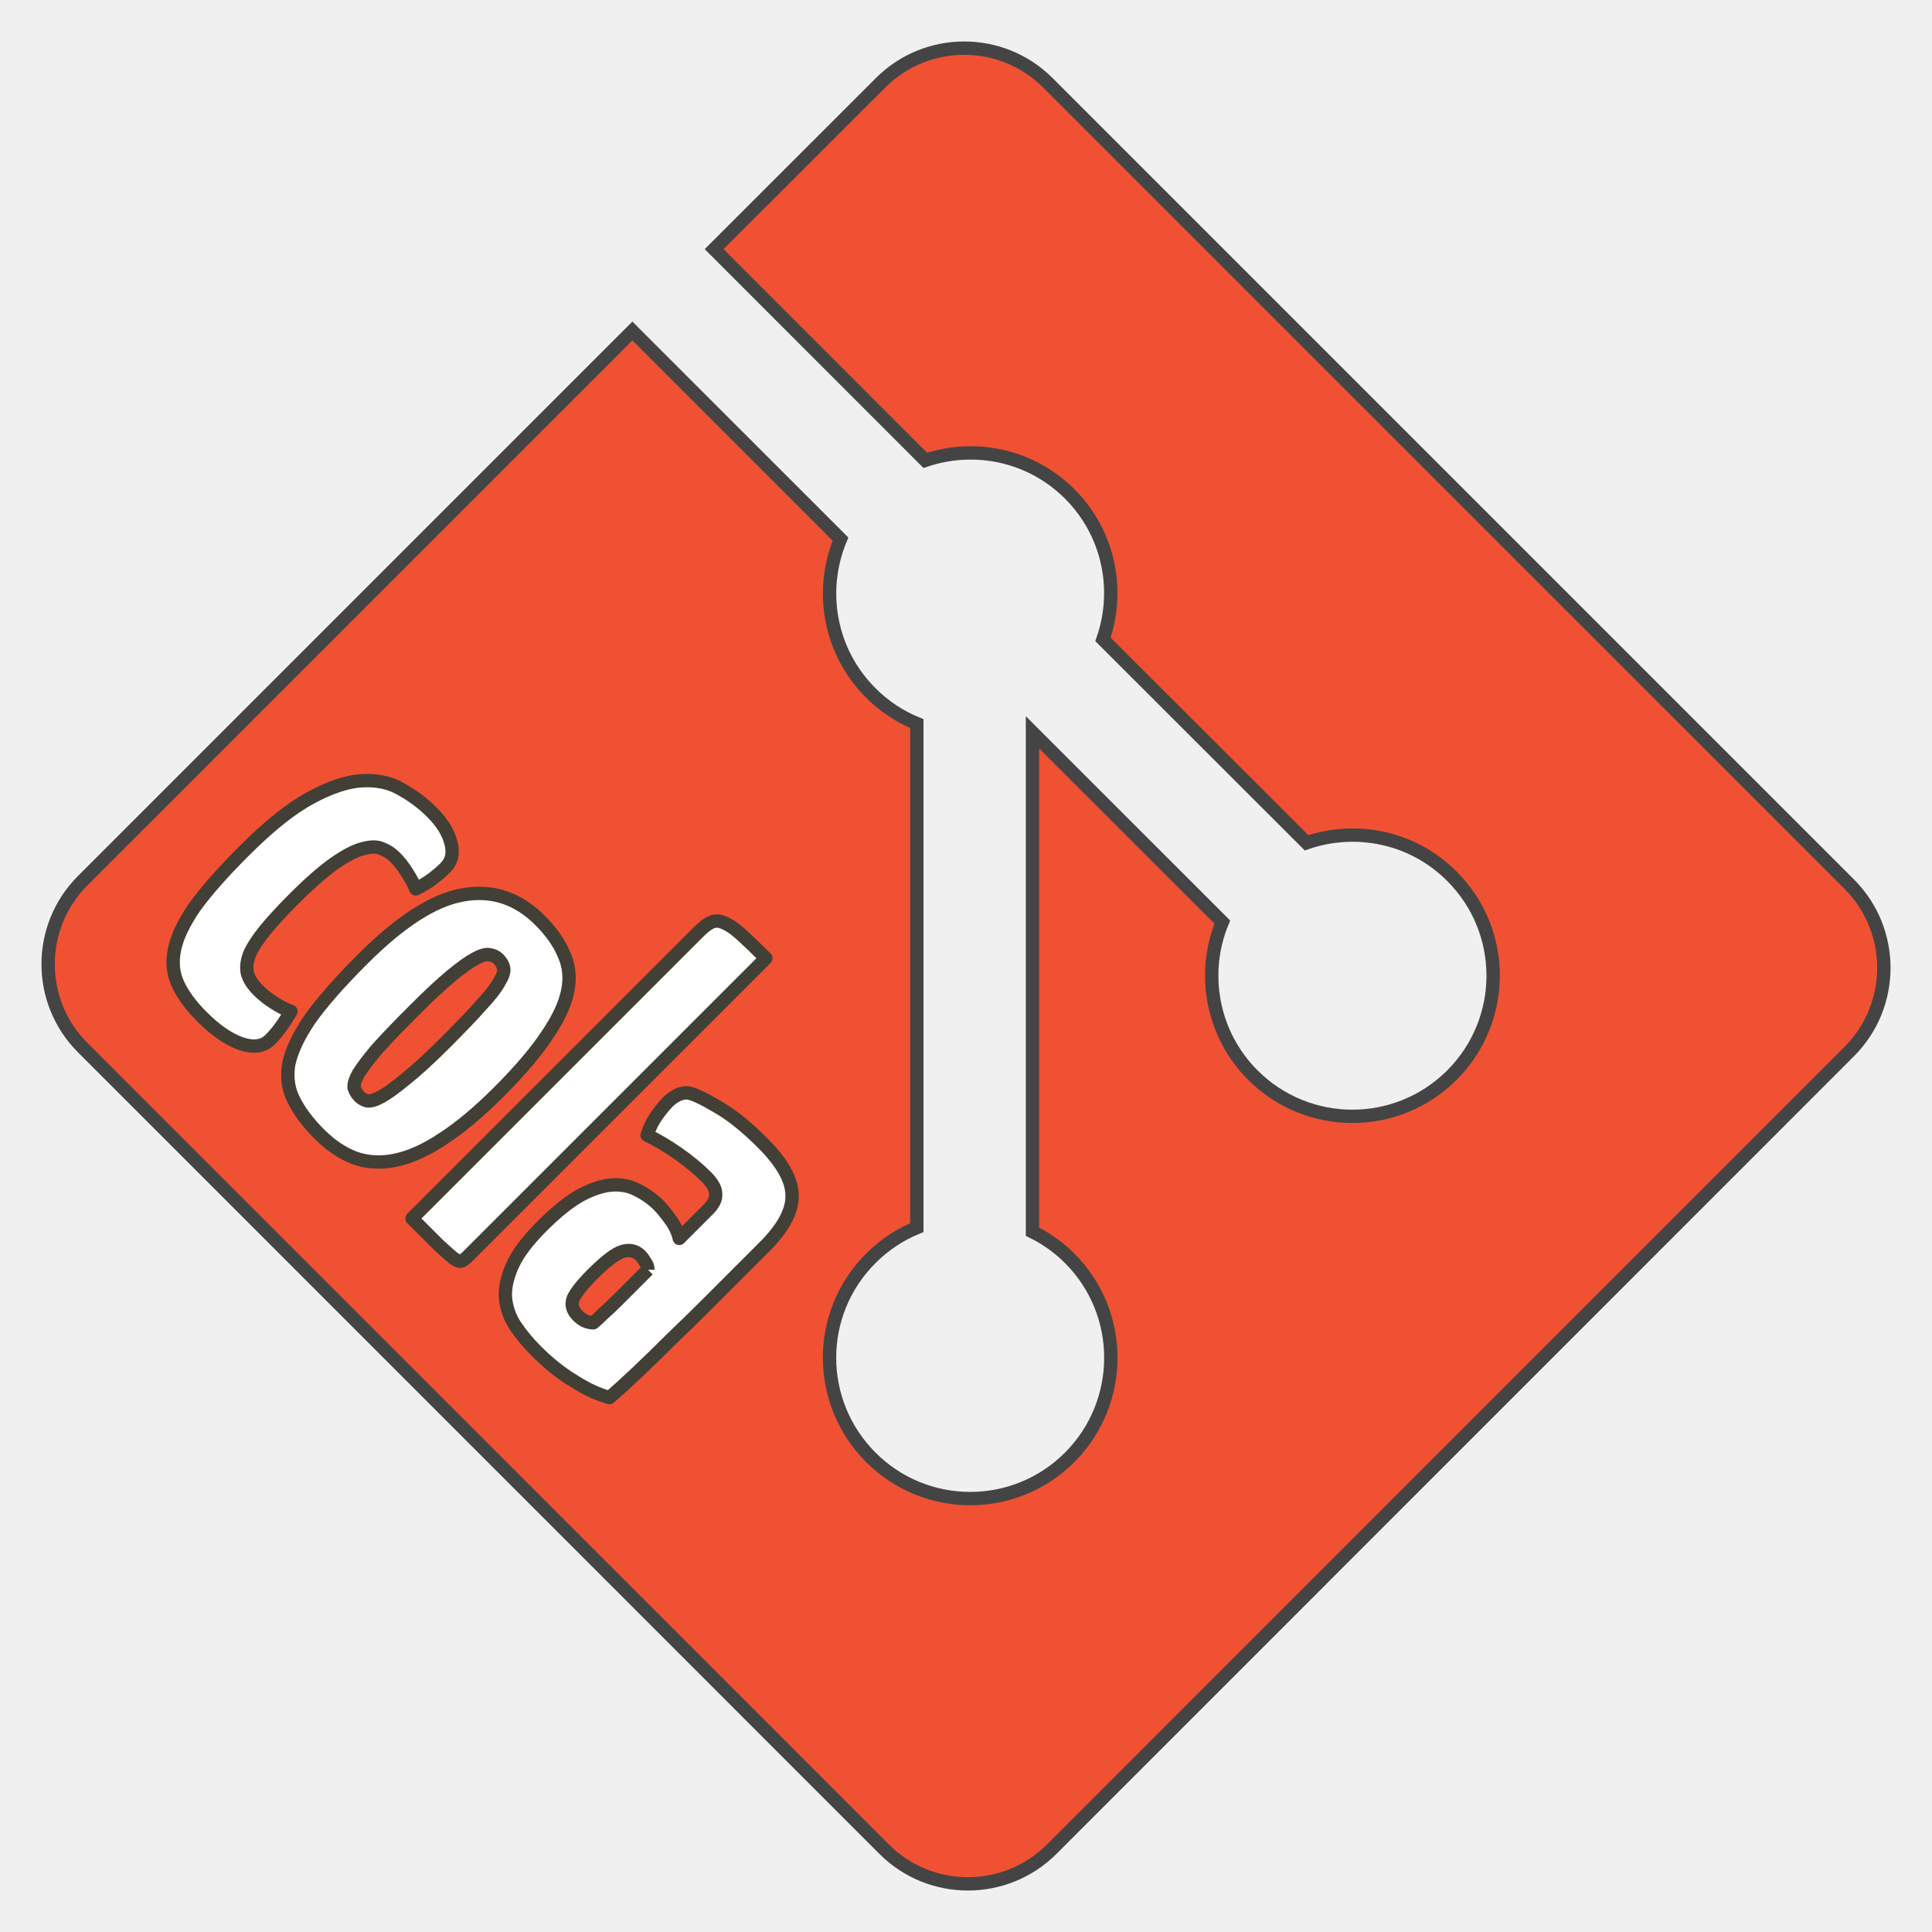
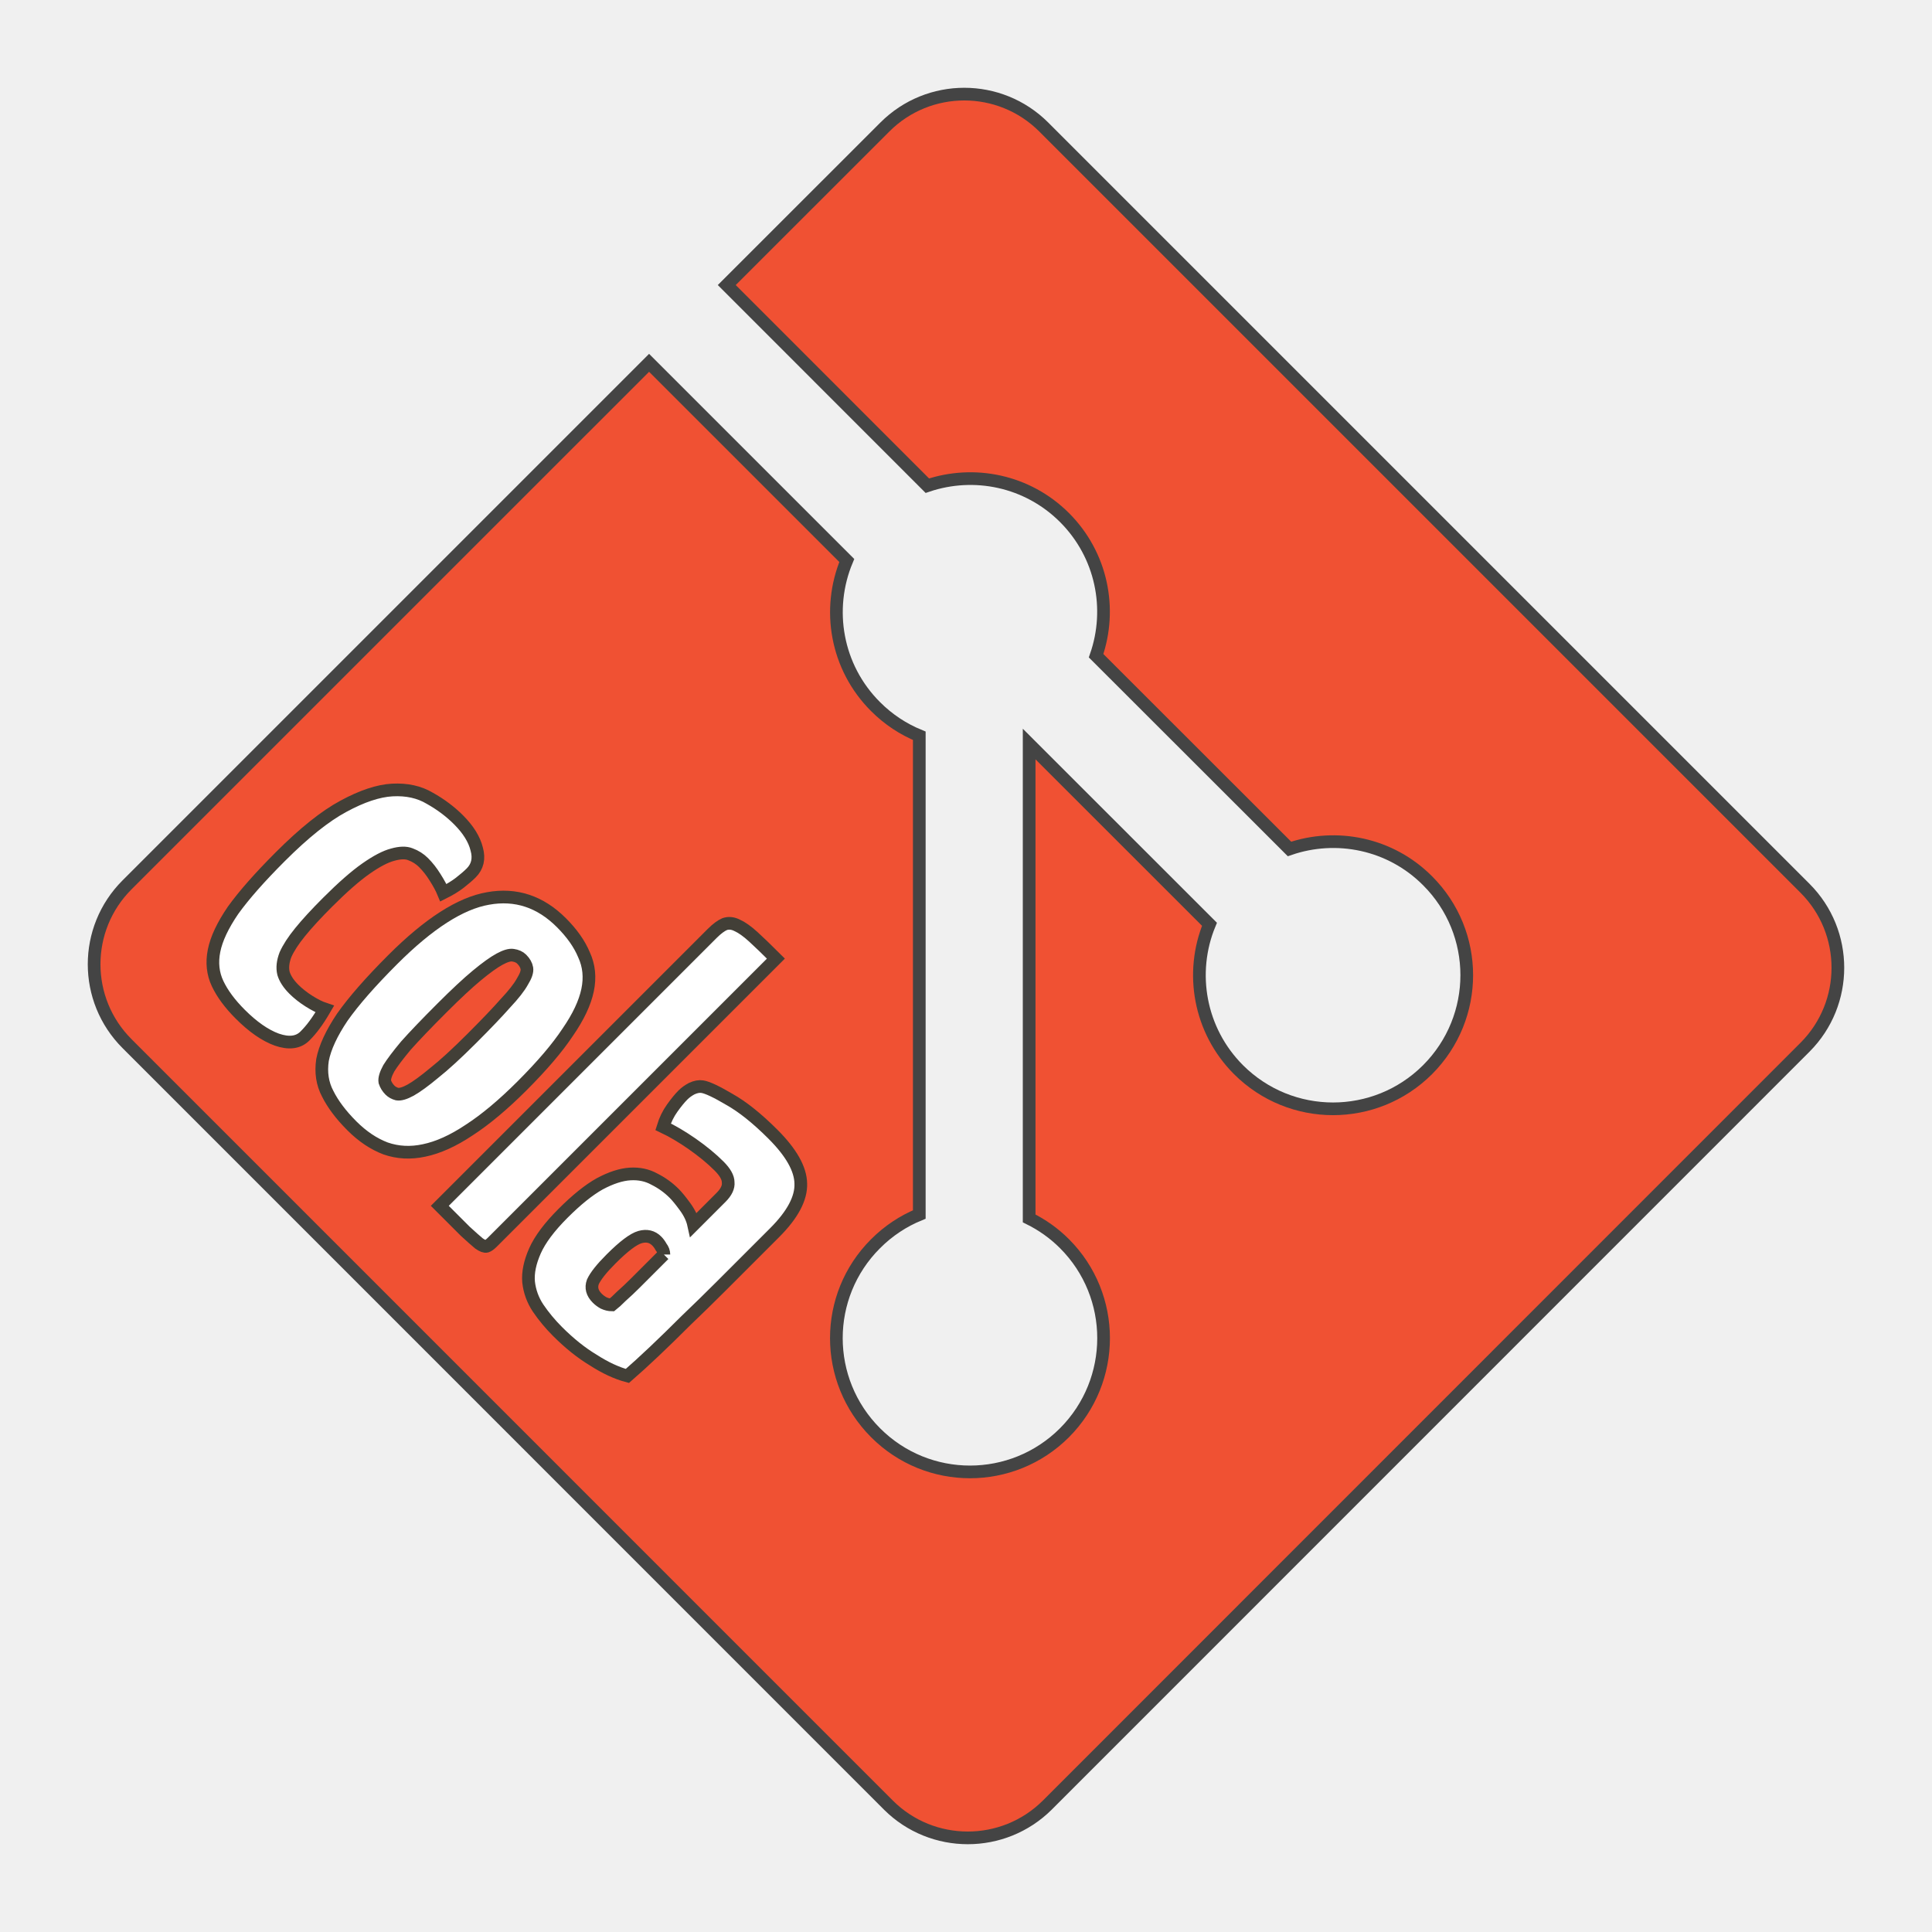
- <svg xmlns="http://www.w3.org/2000/svg" version="1.1" id="Layer_1" x="0px" y="0px" width="512px" height="512px" viewBox="0 0 512 512">
-   <defs id="defs3130" />
-   <g id="g3114" transform="matrix(0.884517,0,0,0.8845104,-14.96189,-0.2500199)">
-     <path stroke-miterlimit="10" d="M 570.999,265.218 330.862,25.083 c -13.843,-13.834 -36.287,-13.834 -50.112,0 l -49.87,49.845 63.265,63.286 c 14.68,-4.968 31.545,-1.654 43.27,10.055 11.791,11.812 15.086,28.809 9.959,43.574 l 60.999,60.949 c 14.722,-5.067 31.755,-1.799 43.542,10.02 16.487,16.448 16.487,43.104 0,59.601 -16.493,16.457 -43.125,16.457 -59.622,0 -12.378,-12.401 -15.458,-30.6 -9.16,-45.868 L 326.258,219.698 V 369.32 c 4.046,2.002 7.831,4.649 11.157,7.984 16.426,16.446 16.426,43.104 0,59.608 -16.482,16.488 -43.159,16.488 -59.601,0 -16.484,-16.505 -16.484,-43.162 0,-59.608 4.064,-4.076 8.758,-7.152 13.794,-9.217 V 217.094 c -5.036,-2.064 -9.72,-5.116 -13.794,-9.197 -12.487,-12.458 -15.479,-30.779 -9.08,-46.095 L 206.381,99.459 41.723,264.113 c -13.847,13.834 -13.847,36.261 0,50.083 l 240.146,240.176 c 13.809,13.781 36.246,13.781 50.109,0 l 239.021,-239.07 c 13.785,-13.827 13.785,-36.263 0,-50.084 z" id="path3116" style="fill:#f05133;stroke:#444444;stroke-width:4;stroke-miterlimit:10" />
+ <svg xmlns="http://www.w3.org/2000/svg" width="22" height="22" version="1.1" viewBox="0 0 22 22">
+   <g transform="matrix(0.03610263,0,0,0.03610256,-0.05963795,0.5407863)">
+     <path d="M 570.999,265.218 330.862,25.083 c -13.843,-13.834 -36.287,-13.834 -50.112,0 l -49.87,49.845 63.265,63.286 c 14.68,-4.968 31.545,-1.654 43.27,10.055 11.791,11.812 15.086,28.809 9.959,43.574 l 60.999,60.949 c 14.722,-5.067 31.755,-1.799 43.542,10.02 16.487,16.448 16.487,43.104 0,59.601 -16.493,16.457 -43.125,16.457 -59.622,0 -12.378,-12.401 -15.458,-30.6 -9.16,-45.868 L 326.258,219.698 V 369.32 c 4.046,2.002 7.831,4.649 11.157,7.984 16.426,16.446 16.426,43.104 0,59.608 -16.482,16.488 -43.159,16.488 -59.601,0 -16.484,-16.505 -16.484,-43.162 0,-59.608 4.064,-4.076 8.758,-7.152 13.794,-9.217 V 217.094 c -5.036,-2.064 -9.72,-5.116 -13.794,-9.197 -12.487,-12.458 -15.479,-30.779 -9.08,-46.095 L 206.381,99.459 41.723,264.113 c -13.847,13.834 -13.847,36.261 0,50.083 l 240.146,240.176 c 13.809,13.781 36.246,13.781 50.109,0 l 239.021,-239.07 c 13.785,-13.827 13.785,-36.263 0,-50.084 z" style="stroke:#444444;stroke-width:4;stroke-miterlimit:10" fill="#f05133" />
  </g>
-   <g transform="matrix(0.6254479,0.6254433,-0.6254479,0.6254433,-14.96189,-0.2500199)" style="font-style:normal;font-variant:normal;font-weight:bold;font-stretch:normal;font-size:177px;line-height:125%;font-family:'Yanone Kaffeesatz';-inkscape-font-specification:'Yanone Kaffeesatz Bold';text-align:start;letter-spacing:0px;word-spacing:0px;writing-mode:lr-tb;text-anchor:start;fill:#ffffff;fill-opacity:1;stroke:#423f37;stroke-width:4;stroke-linejoin:round;stroke-miterlimit:4;stroke-opacity:1" id="text3134">
-     <path d="m 290.355,77.843 c -5e-5,1.298 -0.118,2.891 -0.354,4.779 -0.236,1.77 -0.708,3.717 -1.416,5.841 -1.416,-0.59 -3.186,-1.121 -5.31,-1.593 -2.006,-0.472 -3.953,-0.708 -5.841,-0.708 -1.652,7.3e-5 -3.245,0.354 -4.779,1.062 -1.416,0.59 -2.714,1.947 -3.894,4.071 -1.18,2.006 -2.124,5.015 -2.832,9.027 -0.708,4.012 -1.062,9.381 -1.062,16.107 -2e-5,5.074 0.177,9.322 0.531,12.744 0.354,3.422 0.944,6.195 1.77,8.319 0.944,2.124 2.183,3.658 3.717,4.602 1.534,0.826 3.481,1.239 5.841,1.239 1.888,2e-5 3.894,-0.236 6.018,-0.708 2.124,-0.472 3.894,-1.062 5.31,-1.77 0.59,2.242 1.003,4.189 1.239,5.841 0.236,1.534 0.354,3.068 0.354,4.602 -5e-5,2.95 -1.829,5.31 -5.487,7.08 -3.54,1.652 -8.142,2.478 -13.806,2.478 -4.602,0 -8.555,-0.59 -11.859,-1.77 -3.304,-1.18 -6.018,-3.363 -8.142,-6.549 -2.124,-3.186 -3.717,-7.611 -4.779,-13.275 -0.944,-5.782 -1.416,-13.275 -1.416,-22.479 0,-10.62 0.944,-19.057 2.832,-25.311 1.888,-6.372 4.307,-11.21 7.257,-14.514 3.068,-3.422 6.49,-5.605 10.266,-6.549 3.776,-1.062 7.493,-1.593 11.151,-1.593 4.366,9e-5 7.906,0.826 10.62,2.478 2.714,1.534 4.071,3.717 4.071,6.549" style="line-height:125%;font-family:'Yanone Kaffeesatz';-inkscape-font-specification:'Yanone Kaffeesatz Bold';stroke:#423f37" id="path3924" />
-     <path d="m 292.186,114.659 c 0,-16.048 2.537,-27.671 7.611,-34.869 5.074,-7.316 12.331,-10.974 21.771,-10.974 4.72,9e-5 8.791,0.708 12.213,2.124 3.54,1.298 6.431,3.658 8.673,7.08 2.242,3.422 3.894,8.024 4.956,13.806 1.18,5.782 1.77,13.157 1.77,22.125 -6e-5,8.496 -0.649,15.753 -1.947,21.771 -1.18,5.9 -3.009,10.738 -5.487,14.514 -2.36,3.658 -5.369,6.372 -9.027,8.142 -3.658,1.652 -7.847,2.478 -12.567,2.478 -4.838,0 -9.027,-0.59 -12.567,-1.77 -3.422,-1.062 -6.313,-3.186 -8.673,-6.372 -2.242,-3.304 -3.953,-7.965 -5.133,-13.983 -1.062,-6.136 -1.593,-14.16 -1.593,-24.072 m 21.771,-0.177 c -2e-5,6.962 0.118,12.449 0.354,16.461 0.354,3.894 0.767,6.844 1.239,8.85 0.59,2.006 1.298,3.304 2.124,3.894 0.944,0.472 1.947,0.708 3.009,0.708 0.826,2e-5 1.652,-0.236 2.478,-0.708 0.826,-0.59 1.534,-1.888 2.124,-3.894 0.59,-2.124 1.062,-5.133 1.416,-9.027 0.472,-4.012 0.708,-9.44 0.708,-16.284 -3e-5,-6.372 -0.118,-11.446 -0.354,-15.222 -0.118,-3.776 -0.472,-6.667 -1.062,-8.673 -0.472,-2.006 -1.121,-3.304 -1.947,-3.894 -0.826,-0.59 -1.888,-0.885 -3.186,-0.885 -0.944,7.3e-5 -1.888,0.354 -2.832,1.062 -0.826,0.59 -1.534,1.888 -2.124,3.894 -0.59,2.006 -1.062,4.897 -1.416,8.673 -0.354,3.776 -0.531,8.791 -0.531,15.045" style="line-height:125%;font-family:'Yanone Kaffeesatz';-inkscape-font-specification:'Yanone Kaffeesatz Bold';stroke:#423f37" id="path3926" />
-     <path d="m 377.422,155.546 c -3e-5,0.944 -0.118,1.652 -0.354,2.124 -0.236,0.472 -1.003,0.826 -2.301,1.062 -1.18,0.118 -3.127,0.236 -5.841,0.354 -2.596,0 -6.372,0 -11.328,0 V 37.664 c -1e-5,-2.124 0.236,-3.776 0.708,-4.956 0.59,-1.18 1.593,-2.006 3.009,-2.478 1.534,-0.59 3.599,-0.944 6.195,-1.062 2.596,-0.118 5.9,-0.177 9.912,-0.177 V 155.546" style="line-height:125%;font-family:'Yanone Kaffeesatz';-inkscape-font-specification:'Yanone Kaffeesatz Bold';stroke:#423f37" id="path3928" />
-     <path d="m 387.11,80.144 c 0,-1.062 0.177,-2.183 0.531,-3.363 0.472,-1.298 1.121,-2.242 1.947,-2.832 1.298,-0.944 4.248,-2.006 8.85,-3.186 4.602,-1.298 10.443,-1.947 17.523,-1.947 8.142,9e-5 13.865,1.593 17.169,4.779 3.422,3.186 5.133,8.791 5.133,16.815 v 8.319 c -5e-5,5.074 -5e-5,10.266 0,15.576 -5e-5,5.31 -0.059,10.443 -0.177,15.399 -5e-5,4.956 -0.059,9.617 -0.177,13.983 -0.118,4.366 -0.295,8.201 -0.531,11.505 -3.068,1.77 -6.785,3.127 -11.151,4.071 -4.248,1.062 -9.027,1.593 -14.337,1.593 -3.304,0 -6.49,-0.295 -9.558,-0.885 -2.95,-0.59 -5.605,-1.829 -7.965,-3.717 -2.242,-1.888 -4.071,-4.661 -5.487,-8.319 -1.416,-3.658 -2.124,-8.555 -2.124,-14.691 0,-6.018 0.531,-10.915 1.593,-14.691 1.18,-3.894 2.714,-6.903 4.602,-9.027 1.888,-2.124 4.071,-3.54 6.549,-4.248 2.478,-0.826 5.015,-1.239 7.611,-1.239 1.298,6e-5 3.068,0.177 5.31,0.531 2.36,0.354 4.366,1.062 6.018,2.124 V 94.481 c -3e-5,-2.36 -0.59,-4.012 -1.77,-4.956 -1.062,-1.062 -2.95,-1.593 -5.664,-1.593 -3.304,7.1e-5 -6.962,0.354 -10.974,1.062 -3.894,0.708 -7.316,1.593 -10.266,2.655 -1.062,-2.006 -1.77,-4.071 -2.124,-6.195 -0.354,-2.124 -0.531,-3.894 -0.531,-5.31 m 31.329,39.825 c -0.59,-0.59 -1.357,-0.944 -2.301,-1.062 -0.826,-0.236 -1.593,-0.354 -2.301,-0.354 -2.006,4e-5 -3.54,0.944 -4.602,2.832 -1.062,1.888 -1.593,5.664 -1.593,11.328 -2e-5,4.248 0.354,7.316 1.062,9.204 0.826,1.77 2.36,2.655 4.602,2.655 0.826,2e-5 1.652,-0.118 2.478,-0.354 0.944,-0.354 1.711,-0.826 2.301,-1.416 0.118,-0.944 0.177,-2.301 0.177,-4.071 0.118,-1.888 0.177,-3.894 0.177,-6.018 -3e-5,-2.124 -3e-5,-4.307 0,-6.549 -3e-5,-2.242 -3e-5,-4.307 0,-6.195" style="line-height:125%;font-family:'Yanone Kaffeesatz';-inkscape-font-specification:'Yanone Kaffeesatz Bold';stroke:#423f37" id="path3930" />
+   <g transform="matrix(0.02552842,0.02552837,-0.02552842,0.02552837,-0.05963795,0.5407863)" style="fill:#ffffff;stroke-width:4">
+     <path d="m 290.355,77.843 c -5e-5,1.298 -0.118,2.891 -0.354,4.779 -0.236,1.77 -0.708,3.717 -1.416,5.841 -1.416,-0.59 -3.186,-1.121 -5.31,-1.593 -2.006,-0.472 -3.953,-0.708 -5.841,-0.708 -1.652,7.3e-5 -3.245,0.354 -4.779,1.062 -1.416,0.59 -2.714,1.947 -3.894,4.071 -1.18,2.006 -2.124,5.015 -2.832,9.027 -0.708,4.012 -1.062,9.381 -1.062,16.107 -2e-5,5.074 0.177,9.322 0.531,12.744 0.354,3.422 0.944,6.195 1.77,8.319 0.944,2.124 2.183,3.658 3.717,4.602 1.534,0.826 3.481,1.239 5.841,1.239 1.888,2e-5 3.894,-0.236 6.018,-0.708 2.124,-0.472 3.894,-1.062 5.31,-1.77 0.59,2.242 1.003,4.189 1.239,5.841 0.236,1.534 0.354,3.068 0.354,4.602 -5e-5,2.95 -1.829,5.31 -5.487,7.08 -3.54,1.652 -8.142,2.478 -13.806,2.478 -4.602,0 -8.555,-0.59 -11.859,-1.77 -3.304,-1.18 -6.018,-3.363 -8.142,-6.549 -2.124,-3.186 -3.717,-7.611 -4.779,-13.275 -0.944,-5.782 -1.416,-13.275 -1.416,-22.479 0,-10.62 0.944,-19.057 2.832,-25.311 1.888,-6.372 4.307,-11.21 7.257,-14.514 3.068,-3.422 6.49,-5.605 10.266,-6.549 3.776,-1.062 7.493,-1.593 11.151,-1.593 4.366,9e-5 7.906,0.826 10.62,2.478 2.714,1.534 4.071,3.717 4.071,6.549" style="stroke:#423f37;stroke-width:4" />
+     <path d="m 292.186,114.659 c 0,-16.048 2.537,-27.671 7.611,-34.869 5.074,-7.316 12.331,-10.974 21.771,-10.974 4.72,9e-5 8.791,0.708 12.213,2.124 3.54,1.298 6.431,3.658 8.673,7.08 2.242,3.422 3.894,8.024 4.956,13.806 1.18,5.782 1.77,13.157 1.77,22.125 -6e-5,8.496 -0.649,15.753 -1.947,21.771 -1.18,5.9 -3.009,10.738 -5.487,14.514 -2.36,3.658 -5.369,6.372 -9.027,8.142 -3.658,1.652 -7.847,2.478 -12.567,2.478 -4.838,0 -9.027,-0.59 -12.567,-1.77 -3.422,-1.062 -6.313,-3.186 -8.673,-6.372 -2.242,-3.304 -3.953,-7.965 -5.133,-13.983 -1.062,-6.136 -1.593,-14.16 -1.593,-24.072 m 21.771,-0.177 c -2e-5,6.962 0.118,12.449 0.354,16.461 0.354,3.894 0.767,6.844 1.239,8.85 0.59,2.006 1.298,3.304 2.124,3.894 0.944,0.472 1.947,0.708 3.009,0.708 0.826,2e-5 1.652,-0.236 2.478,-0.708 0.826,-0.59 1.534,-1.888 2.124,-3.894 0.59,-2.124 1.062,-5.133 1.416,-9.027 0.472,-4.012 0.708,-9.44 0.708,-16.284 -3e-5,-6.372 -0.118,-11.446 -0.354,-15.222 -0.118,-3.776 -0.472,-6.667 -1.062,-8.673 -0.472,-2.006 -1.121,-3.304 -1.947,-3.894 -0.826,-0.59 -1.888,-0.885 -3.186,-0.885 -0.944,7.3e-5 -1.888,0.354 -2.832,1.062 -0.826,0.59 -1.534,1.888 -2.124,3.894 -0.59,2.006 -1.062,4.897 -1.416,8.673 -0.354,3.776 -0.531,8.791 -0.531,15.045" style="stroke:#423f37" />
+     <path d="m 377.422,155.546 c -3e-5,0.944 -0.118,1.652 -0.354,2.124 -0.236,0.472 -1.003,0.826 -2.301,1.062 -1.18,0.118 -3.127,0.236 -5.841,0.354 -2.596,0 -6.372,0 -11.328,0 V 37.664 c -1e-5,-2.124 0.236,-3.776 0.708,-4.956 0.59,-1.18 1.593,-2.006 3.009,-2.478 1.534,-0.59 3.599,-0.944 6.195,-1.062 2.596,-0.118 5.9,-0.177 9.912,-0.177 V 155.546" style="stroke:#423f37" />
+     <path d="m 387.11,80.144 c 0,-1.062 0.177,-2.183 0.531,-3.363 0.472,-1.298 1.121,-2.242 1.947,-2.832 1.298,-0.944 4.248,-2.006 8.85,-3.186 4.602,-1.298 10.443,-1.947 17.523,-1.947 8.142,9e-5 13.865,1.593 17.169,4.779 3.422,3.186 5.133,8.791 5.133,16.815 v 8.319 c -5e-5,5.074 -5e-5,10.266 0,15.576 -5e-5,5.31 -0.059,10.443 -0.177,15.399 -5e-5,4.956 -0.059,9.617 -0.177,13.983 -0.118,4.366 -0.295,8.201 -0.531,11.505 -3.068,1.77 -6.785,3.127 -11.151,4.071 -4.248,1.062 -9.027,1.593 -14.337,1.593 -3.304,0 -6.49,-0.295 -9.558,-0.885 -2.95,-0.59 -5.605,-1.829 -7.965,-3.717 -2.242,-1.888 -4.071,-4.661 -5.487,-8.319 -1.416,-3.658 -2.124,-8.555 -2.124,-14.691 0,-6.018 0.531,-10.915 1.593,-14.691 1.18,-3.894 2.714,-6.903 4.602,-9.027 1.888,-2.124 4.071,-3.54 6.549,-4.248 2.478,-0.826 5.015,-1.239 7.611,-1.239 1.298,6e-5 3.068,0.177 5.31,0.531 2.36,0.354 4.366,1.062 6.018,2.124 V 94.481 c -3e-5,-2.36 -0.59,-4.012 -1.77,-4.956 -1.062,-1.062 -2.95,-1.593 -5.664,-1.593 -3.304,7.1e-5 -6.962,0.354 -10.974,1.062 -3.894,0.708 -7.316,1.593 -10.266,2.655 -1.062,-2.006 -1.77,-4.071 -2.124,-6.195 -0.354,-2.124 -0.531,-3.894 -0.531,-5.31 m 31.329,39.825 c -0.59,-0.59 -1.357,-0.944 -2.301,-1.062 -0.826,-0.236 -1.593,-0.354 -2.301,-0.354 -2.006,4e-5 -3.54,0.944 -4.602,2.832 -1.062,1.888 -1.593,5.664 -1.593,11.328 -2e-5,4.248 0.354,7.316 1.062,9.204 0.826,1.77 2.36,2.655 4.602,2.655 0.826,2e-5 1.652,-0.118 2.478,-0.354 0.944,-0.354 1.711,-0.826 2.301,-1.416 0.118,-0.944 0.177,-2.301 0.177,-4.071 0.118,-1.888 0.177,-3.894 0.177,-6.018 -3e-5,-2.124 -3e-5,-4.307 0,-6.549 -3e-5,-2.242 -3e-5,-4.307 0,-6.195" style="stroke:#423f37" />
  </g>
</svg>
